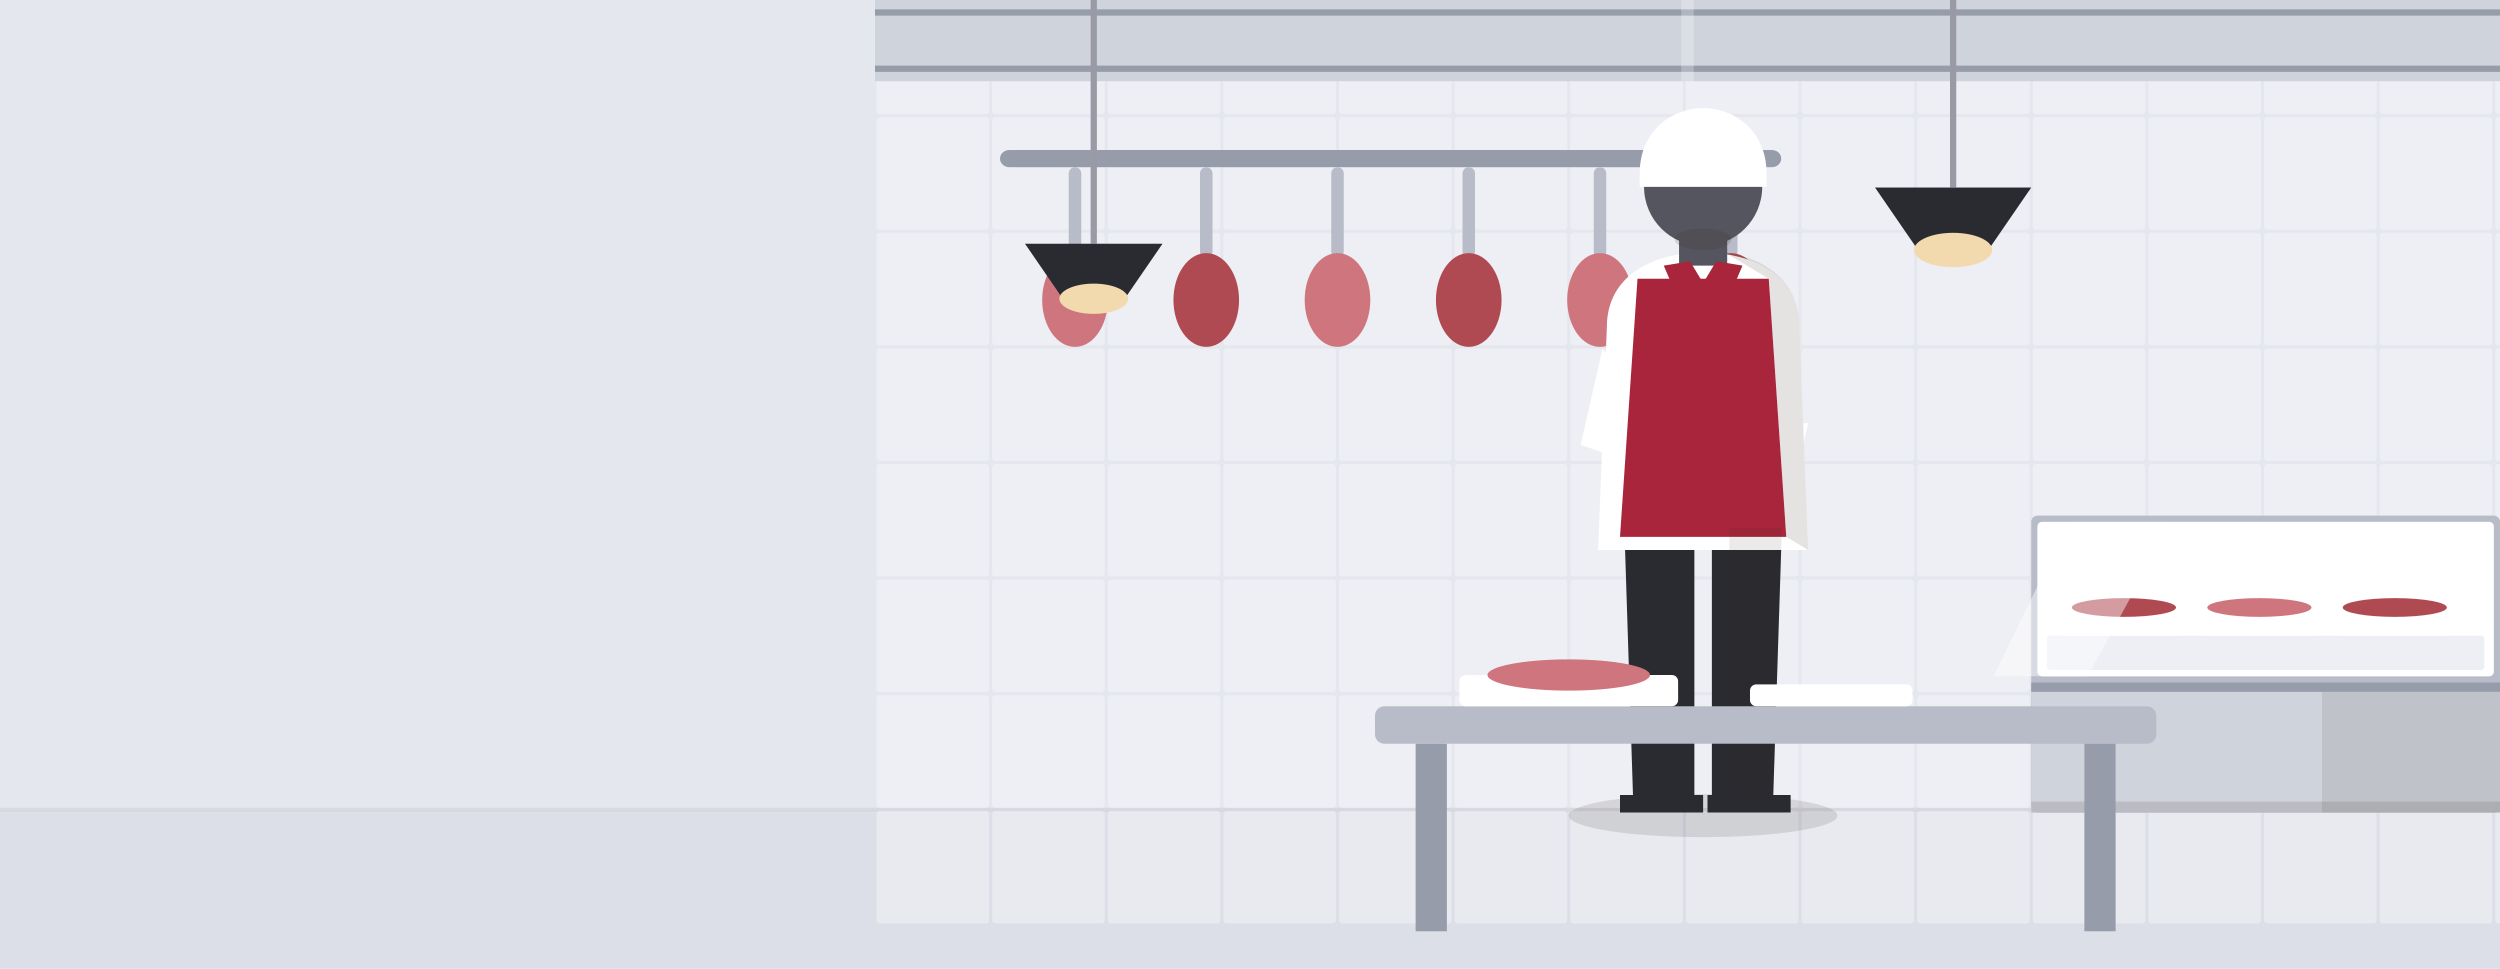
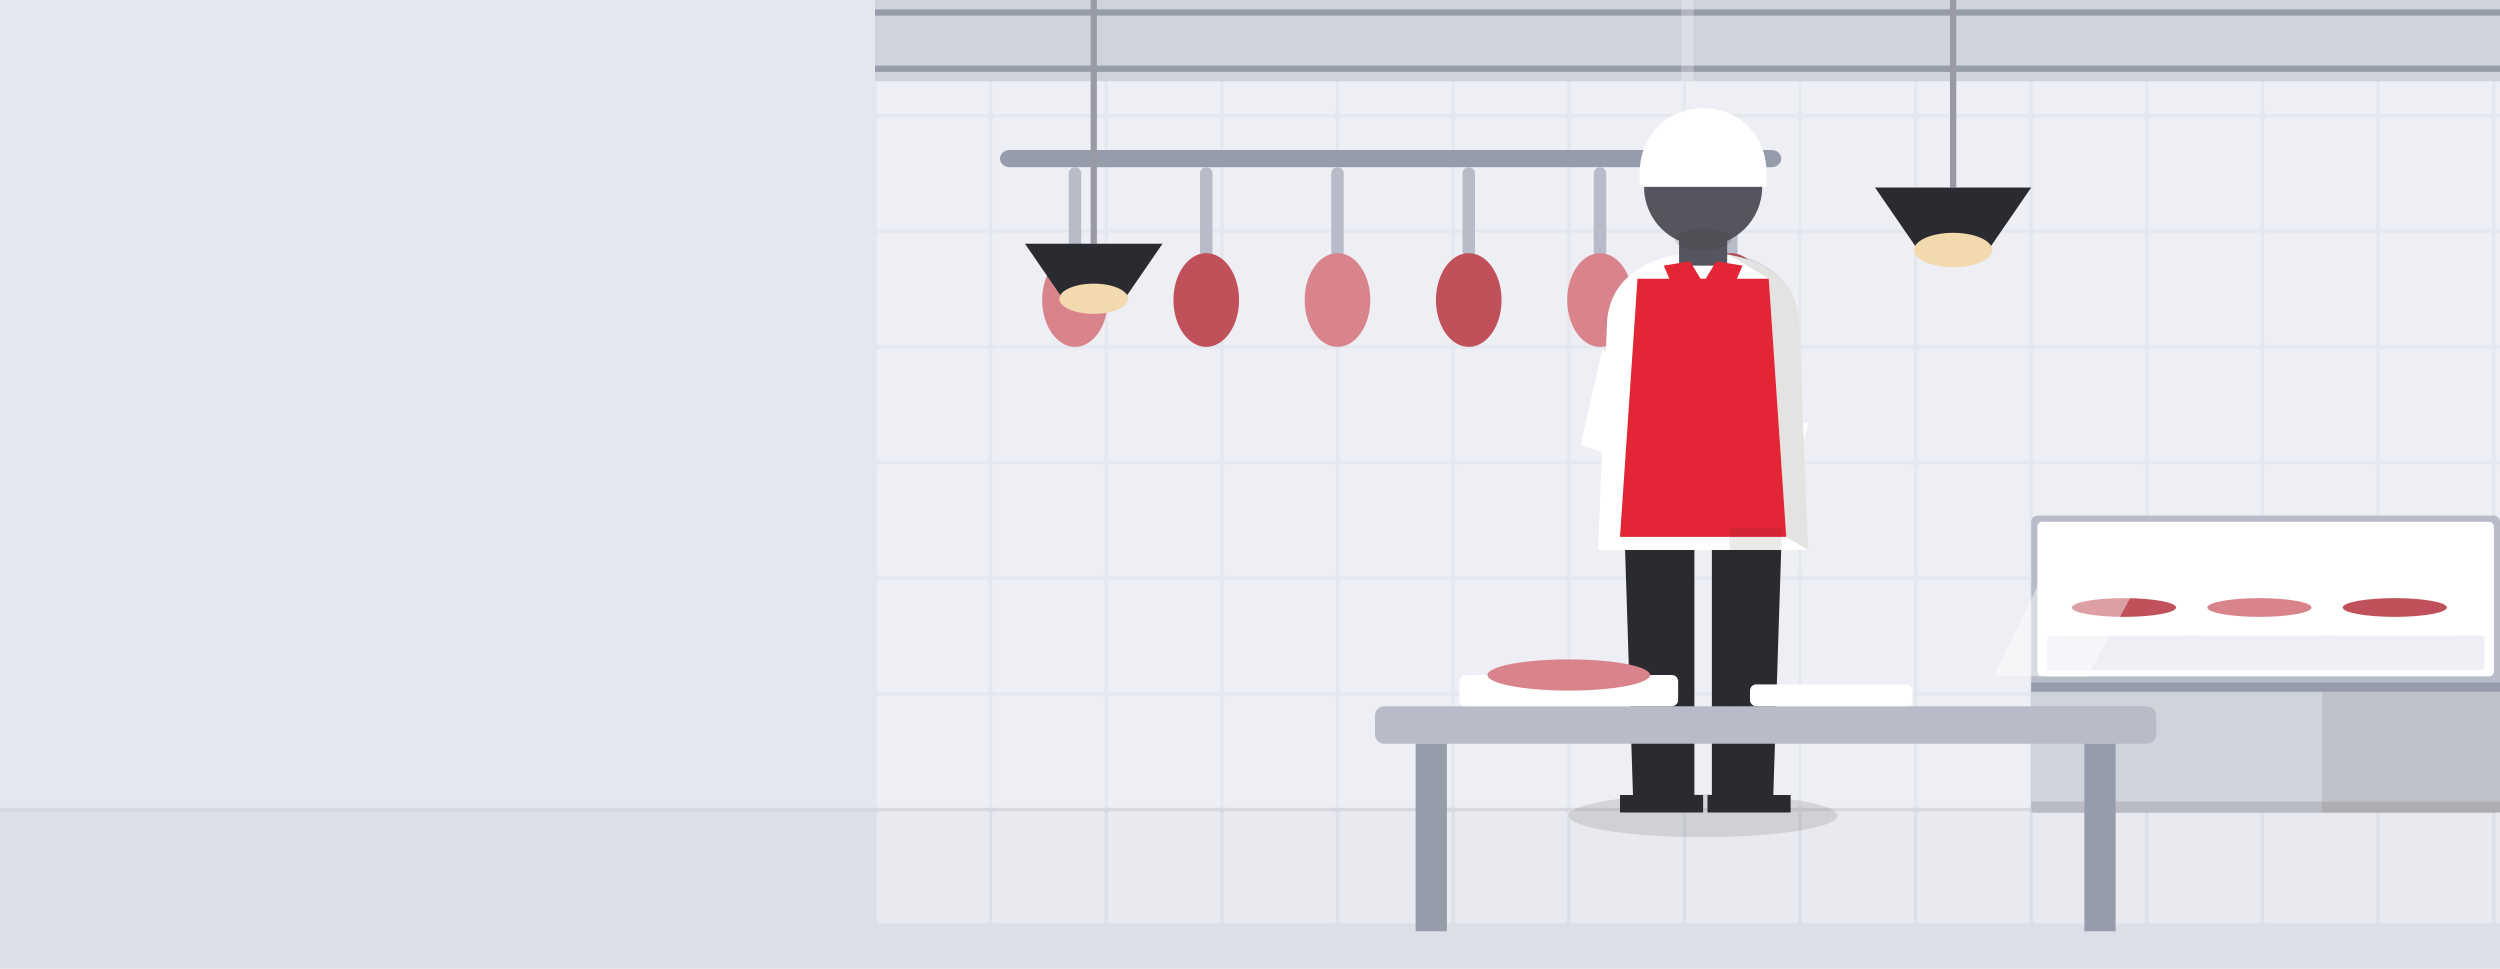
<svg xmlns="http://www.w3.org/2000/svg" viewBox="0 0 1600 620" width="1600" height="620" role="img">
  <rect x="0" y="0" width="1600" height="620" fill="#F7F8FA" />
  <rect x="0" y="0" width="1600" height="520" fill="#E5E7EE" />
  <rect x="0" y="520" width="1600" height="100" fill="#DCDFE7" />
  <rect x="0" y="517" width="1600" height="3" fill="rgba(0,0,0,.06)" />
  <rect x="561" y="1" width="72" height="72" fill="rgba(255,255,255,.35)" rx="2" />
  <rect x="635" y="1" width="72" height="72" fill="rgba(255,255,255,.35)" rx="2" />
  <rect x="709" y="1" width="72" height="72" fill="rgba(255,255,255,.35)" rx="2" />
  <rect x="783" y="1" width="72" height="72" fill="rgba(255,255,255,.35)" rx="2" />
  <rect x="857" y="1" width="72" height="72" fill="rgba(255,255,255,.35)" rx="2" />
  <rect x="931" y="1" width="72" height="72" fill="rgba(255,255,255,.35)" rx="2" />
  <rect x="1005" y="1" width="72" height="72" fill="rgba(255,255,255,.35)" rx="2" />
  <rect x="1079" y="1" width="72" height="72" fill="rgba(255,255,255,.35)" rx="2" />
  <rect x="1153" y="1" width="72" height="72" fill="rgba(255,255,255,.35)" rx="2" />
  <rect x="1227" y="1" width="72" height="72" fill="rgba(255,255,255,.35)" rx="2" />
  <rect x="1301" y="1" width="72" height="72" fill="rgba(255,255,255,.35)" rx="2" />
  <rect x="1375" y="1" width="72" height="72" fill="rgba(255,255,255,.35)" rx="2" />
  <rect x="1449" y="1" width="72" height="72" fill="rgba(255,255,255,.35)" rx="2" />
  <rect x="1523" y="1" width="72" height="72" fill="rgba(255,255,255,.35)" rx="2" />
  <rect x="1597" y="1" width="72" height="72" fill="rgba(255,255,255,.35)" rx="2" />
  <rect x="561" y="75" width="72" height="72" fill="rgba(255,255,255,.35)" rx="2" />
  <rect x="635" y="75" width="72" height="72" fill="rgba(255,255,255,.35)" rx="2" />
  <rect x="709" y="75" width="72" height="72" fill="rgba(255,255,255,.35)" rx="2" />
  <rect x="783" y="75" width="72" height="72" fill="rgba(255,255,255,.35)" rx="2" />
  <rect x="857" y="75" width="72" height="72" fill="rgba(255,255,255,.35)" rx="2" />
  <rect x="931" y="75" width="72" height="72" fill="rgba(255,255,255,.35)" rx="2" />
  <rect x="1005" y="75" width="72" height="72" fill="rgba(255,255,255,.35)" rx="2" />
  <rect x="1079" y="75" width="72" height="72" fill="rgba(255,255,255,.35)" rx="2" />
  <rect x="1153" y="75" width="72" height="72" fill="rgba(255,255,255,.35)" rx="2" />
  <rect x="1227" y="75" width="72" height="72" fill="rgba(255,255,255,.35)" rx="2" />
  <rect x="1301" y="75" width="72" height="72" fill="rgba(255,255,255,.35)" rx="2" />
  <rect x="1375" y="75" width="72" height="72" fill="rgba(255,255,255,.35)" rx="2" />
  <rect x="1449" y="75" width="72" height="72" fill="rgba(255,255,255,.35)" rx="2" />
  <rect x="1523" y="75" width="72" height="72" fill="rgba(255,255,255,.35)" rx="2" />
  <rect x="1597" y="75" width="72" height="72" fill="rgba(255,255,255,.35)" rx="2" />
  <rect x="561" y="149" width="72" height="72" fill="rgba(255,255,255,.35)" rx="2" />
  <rect x="635" y="149" width="72" height="72" fill="rgba(255,255,255,.35)" rx="2" />
  <rect x="709" y="149" width="72" height="72" fill="rgba(255,255,255,.35)" rx="2" />
  <rect x="783" y="149" width="72" height="72" fill="rgba(255,255,255,.35)" rx="2" />
  <rect x="857" y="149" width="72" height="72" fill="rgba(255,255,255,.35)" rx="2" />
  <rect x="931" y="149" width="72" height="72" fill="rgba(255,255,255,.35)" rx="2" />
  <rect x="1005" y="149" width="72" height="72" fill="rgba(255,255,255,.35)" rx="2" />
  <rect x="1079" y="149" width="72" height="72" fill="rgba(255,255,255,.35)" rx="2" />
  <rect x="1153" y="149" width="72" height="72" fill="rgba(255,255,255,.35)" rx="2" />
  <rect x="1227" y="149" width="72" height="72" fill="rgba(255,255,255,.35)" rx="2" />
  <rect x="1301" y="149" width="72" height="72" fill="rgba(255,255,255,.35)" rx="2" />
  <rect x="1375" y="149" width="72" height="72" fill="rgba(255,255,255,.35)" rx="2" />
  <rect x="1449" y="149" width="72" height="72" fill="rgba(255,255,255,.35)" rx="2" />
  <rect x="1523" y="149" width="72" height="72" fill="rgba(255,255,255,.35)" rx="2" />
  <rect x="1597" y="149" width="72" height="72" fill="rgba(255,255,255,.35)" rx="2" />
  <rect x="561" y="223" width="72" height="72" fill="rgba(255,255,255,.35)" rx="2" />
  <rect x="635" y="223" width="72" height="72" fill="rgba(255,255,255,.35)" rx="2" />
  <rect x="709" y="223" width="72" height="72" fill="rgba(255,255,255,.35)" rx="2" />
  <rect x="783" y="223" width="72" height="72" fill="rgba(255,255,255,.35)" rx="2" />
  <rect x="857" y="223" width="72" height="72" fill="rgba(255,255,255,.35)" rx="2" />
  <rect x="931" y="223" width="72" height="72" fill="rgba(255,255,255,.35)" rx="2" />
  <rect x="1005" y="223" width="72" height="72" fill="rgba(255,255,255,.35)" rx="2" />
  <rect x="1079" y="223" width="72" height="72" fill="rgba(255,255,255,.35)" rx="2" />
  <rect x="1153" y="223" width="72" height="72" fill="rgba(255,255,255,.35)" rx="2" />
  <rect x="1227" y="223" width="72" height="72" fill="rgba(255,255,255,.35)" rx="2" />
  <rect x="1301" y="223" width="72" height="72" fill="rgba(255,255,255,.35)" rx="2" />
  <rect x="1375" y="223" width="72" height="72" fill="rgba(255,255,255,.35)" rx="2" />
  <rect x="1449" y="223" width="72" height="72" fill="rgba(255,255,255,.35)" rx="2" />
  <rect x="1523" y="223" width="72" height="72" fill="rgba(255,255,255,.35)" rx="2" />
  <rect x="1597" y="223" width="72" height="72" fill="rgba(255,255,255,.35)" rx="2" />
  <rect x="561" y="297" width="72" height="72" fill="rgba(255,255,255,.35)" rx="2" />
  <rect x="635" y="297" width="72" height="72" fill="rgba(255,255,255,.35)" rx="2" />
  <rect x="709" y="297" width="72" height="72" fill="rgba(255,255,255,.35)" rx="2" />
  <rect x="783" y="297" width="72" height="72" fill="rgba(255,255,255,.35)" rx="2" />
  <rect x="857" y="297" width="72" height="72" fill="rgba(255,255,255,.35)" rx="2" />
  <rect x="931" y="297" width="72" height="72" fill="rgba(255,255,255,.35)" rx="2" />
  <rect x="1005" y="297" width="72" height="72" fill="rgba(255,255,255,.35)" rx="2" />
  <rect x="1079" y="297" width="72" height="72" fill="rgba(255,255,255,.35)" rx="2" />
  <rect x="1153" y="297" width="72" height="72" fill="rgba(255,255,255,.35)" rx="2" />
  <rect x="1227" y="297" width="72" height="72" fill="rgba(255,255,255,.35)" rx="2" />
  <rect x="1301" y="297" width="72" height="72" fill="rgba(255,255,255,.35)" rx="2" />
  <rect x="1375" y="297" width="72" height="72" fill="rgba(255,255,255,.35)" rx="2" />
  <rect x="1449" y="297" width="72" height="72" fill="rgba(255,255,255,.35)" rx="2" />
  <rect x="1523" y="297" width="72" height="72" fill="rgba(255,255,255,.35)" rx="2" />
  <rect x="1597" y="297" width="72" height="72" fill="rgba(255,255,255,.35)" rx="2" />
  <rect x="561" y="371" width="72" height="72" fill="rgba(255,255,255,.35)" rx="2" />
  <rect x="635" y="371" width="72" height="72" fill="rgba(255,255,255,.35)" rx="2" />
  <rect x="709" y="371" width="72" height="72" fill="rgba(255,255,255,.35)" rx="2" />
  <rect x="783" y="371" width="72" height="72" fill="rgba(255,255,255,.35)" rx="2" />
  <rect x="857" y="371" width="72" height="72" fill="rgba(255,255,255,.35)" rx="2" />
  <rect x="931" y="371" width="72" height="72" fill="rgba(255,255,255,.35)" rx="2" />
  <rect x="1005" y="371" width="72" height="72" fill="rgba(255,255,255,.35)" rx="2" />
  <rect x="1079" y="371" width="72" height="72" fill="rgba(255,255,255,.35)" rx="2" />
  <rect x="1153" y="371" width="72" height="72" fill="rgba(255,255,255,.35)" rx="2" />
  <rect x="1227" y="371" width="72" height="72" fill="rgba(255,255,255,.35)" rx="2" />
  <rect x="1301" y="371" width="72" height="72" fill="rgba(255,255,255,.35)" rx="2" />
  <rect x="1375" y="371" width="72" height="72" fill="rgba(255,255,255,.35)" rx="2" />
  <rect x="1449" y="371" width="72" height="72" fill="rgba(255,255,255,.35)" rx="2" />
  <rect x="1523" y="371" width="72" height="72" fill="rgba(255,255,255,.35)" rx="2" />
  <rect x="1597" y="371" width="72" height="72" fill="rgba(255,255,255,.35)" rx="2" />
  <rect x="561" y="445" width="72" height="72" fill="rgba(255,255,255,.35)" rx="2" />
  <rect x="635" y="445" width="72" height="72" fill="rgba(255,255,255,.35)" rx="2" />
  <rect x="709" y="445" width="72" height="72" fill="rgba(255,255,255,.35)" rx="2" />
  <rect x="783" y="445" width="72" height="72" fill="rgba(255,255,255,.35)" rx="2" />
  <rect x="857" y="445" width="72" height="72" fill="rgba(255,255,255,.35)" rx="2" />
  <rect x="931" y="445" width="72" height="72" fill="rgba(255,255,255,.35)" rx="2" />
  <rect x="1005" y="445" width="72" height="72" fill="rgba(255,255,255,.35)" rx="2" />
  <rect x="1079" y="445" width="72" height="72" fill="rgba(255,255,255,.35)" rx="2" />
  <rect x="1153" y="445" width="72" height="72" fill="rgba(255,255,255,.35)" rx="2" />
  <rect x="1227" y="445" width="72" height="72" fill="rgba(255,255,255,.35)" rx="2" />
  <rect x="1301" y="445" width="72" height="72" fill="rgba(255,255,255,.35)" rx="2" />
  <rect x="1375" y="445" width="72" height="72" fill="rgba(255,255,255,.35)" rx="2" />
  <rect x="1449" y="445" width="72" height="72" fill="rgba(255,255,255,.35)" rx="2" />
  <rect x="1523" y="445" width="72" height="72" fill="rgba(255,255,255,.35)" rx="2" />
  <rect x="1597" y="445" width="72" height="72" fill="rgba(255,255,255,.35)" rx="2" />
  <rect x="561" y="519" width="72" height="72" fill="rgba(255,255,255,.35)" rx="2" />
  <rect x="635" y="519" width="72" height="72" fill="rgba(255,255,255,.35)" rx="2" />
  <rect x="709" y="519" width="72" height="72" fill="rgba(255,255,255,.35)" rx="2" />
  <rect x="783" y="519" width="72" height="72" fill="rgba(255,255,255,.35)" rx="2" />
  <rect x="857" y="519" width="72" height="72" fill="rgba(255,255,255,.35)" rx="2" />
  <rect x="931" y="519" width="72" height="72" fill="rgba(255,255,255,.35)" rx="2" />
  <rect x="1005" y="519" width="72" height="72" fill="rgba(255,255,255,.35)" rx="2" />
  <rect x="1079" y="519" width="72" height="72" fill="rgba(255,255,255,.35)" rx="2" />
  <rect x="1153" y="519" width="72" height="72" fill="rgba(255,255,255,.35)" rx="2" />
  <rect x="1227" y="519" width="72" height="72" fill="rgba(255,255,255,.35)" rx="2" />
  <rect x="1301" y="519" width="72" height="72" fill="rgba(255,255,255,.35)" rx="2" />
  <rect x="1375" y="519" width="72" height="72" fill="rgba(255,255,255,.35)" rx="2" />
  <rect x="1449" y="519" width="72" height="72" fill="rgba(255,255,255,.35)" rx="2" />
  <rect x="1523" y="519" width="72" height="72" fill="rgba(255,255,255,.35)" rx="2" />
  <rect x="1597" y="519" width="72" height="72" fill="rgba(255,255,255,.35)" rx="2" />
  <g transform="translate(560,0)">
    <rect x="0" y="0" width="1040" height="52" fill="#CFD3DC" />
    <rect x="0" y="6" width="1040" height="4" fill="#969CAA" />
    <rect x="0" y="42" width="1040" height="4" fill="#969CAA" />
    <rect x="516" y="0" width="8" height="52" fill="rgba(255,255,255,.25)" />
  </g>
  <rect x="640" y="96" width="500" height="11" fill="#969CAA" rx="6" />
  <rect x="684" y="107" width="8" height="58" fill="#B7BCC8" rx="4" />
  <rect x="768" y="107" width="8" height="58" fill="#B7BCC8" rx="4" />
  <rect x="852" y="107" width="8" height="58" fill="#B7BCC8" rx="4" />
  <rect x="936" y="107" width="8" height="58" fill="#B7BCC8" rx="4" />
  <rect x="1020" y="107" width="8" height="58" fill="#B7BCC8" rx="4" />
  <rect x="1104" y="107" width="8" height="58" fill="#B7BCC8" rx="4" />
-   <ellipse cx="688" cy="192" rx="21" ry="30" fill="#CE757E" />
-   <ellipse cx="772" cy="192" rx="21" ry="30" fill="#B04A52" />
-   <ellipse cx="856" cy="192" rx="21" ry="30" fill="#CE757E" />
-   <ellipse cx="940" cy="192" rx="21" ry="30" fill="#B04A52" />
-   <ellipse cx="1024" cy="192" rx="21" ry="30" fill="#CE757E" />
-   <ellipse cx="1108" cy="192" rx="21" ry="30" fill="#B04A52" />
+   <ellipse cx="688" cy="192" rx="21" ry="30" fill="#D9838C" />
+   <ellipse cx="772" cy="192" rx="21" ry="30" fill="#C0505A" />
+   <ellipse cx="856" cy="192" rx="21" ry="30" fill="#D9838C" />
+   <ellipse cx="940" cy="192" rx="21" ry="30" fill="#C0505A" />
+   <ellipse cx="1024" cy="192" rx="21" ry="30" fill="#D9838C" />
+   <ellipse cx="1108" cy="192" rx="21" ry="30" fill="#C0505A" />
  <g transform="translate(1300,330)">
    <rect x="0" y="0" width="300" height="190" fill="#B7BCC8" rx="4" />
    <rect x="4" y="4" width="292" height="98.8" fill="#FFFFFF" rx="3" />
    <rect x="4" y="4" width="292" height="98.8" fill="rgba(255,255,255,.55)" rx="3" />
    <rect x="10" y="76.8" width="280" height="22" fill="#EDEFF4" rx="2" />
    <rect x="20" y="58.8" width="78.667" height="18" fill="#FFFFFF" rx="3" />
    <rect x="106.667" y="58.8" width="78.667" height="18" fill="#FFFFFF" rx="3" />
    <rect x="193.333" y="58.8" width="78.667" height="18" fill="#FFFFFF" rx="3" />
-     <ellipse cx="59.333" cy="58.8" rx="33.333" ry="6" fill="#B04A52" />
-     <ellipse cx="146" cy="58.8" rx="33.333" ry="6" fill="#CE757E" />
-     <ellipse cx="232.667" cy="58.8" rx="33.333" ry="6" fill="#B04A52" />
+     <ellipse cx="59.333" cy="58.8" rx="33.333" ry="6" fill="#C0505A" />
+     <ellipse cx="146" cy="58.8" rx="33.333" ry="6" fill="#D9838C" />
+     <ellipse cx="232.667" cy="58.8" rx="33.333" ry="6" fill="#C0505A" />
    <rect x="0" y="106.8" width="300" height="6" fill="#969CAA" />
    <rect x="0" y="112.8" width="300" height="77.2" fill="#CFD3DC" />
    <path d="M24,4 L90,4 L36,102.8 L-24,102.8 Z" fill="rgba(255,255,255,.45)" />
    <rect x="186" y="112.8" width="114" height="77.2" fill="rgba(58,44,36,.10)" />
    <rect x="0" y="183" width="300" height="7" fill="rgba(58,44,36,.14)" />
  </g>
  <ellipse cx="1090" cy="522" rx="86" ry="13.76" fill="rgba(51,44,42,.13)" />
  <g transform="translate(1090,520) scale(1.4)">
    <path d="M-36,-130 L-32,-6 L-4,-6 L-4,-130 Z" fill="#2A2A31" />
    <path d="M4,-130 L4,-6 L32,-6 L36,-130 Z" fill="#2A2A31" />
    <rect x="-38" y="-8" width="38" height="8" fill="#2A2A31" />
    <rect x="2" y="-8" width="38" height="8" fill="#2A2A31" />
    <path d="M-44,-222 C-44,-246 -22,-256 0,-256 C22,-256 44,-246 44,-222 L48,-120 L-48,-120 Z" fill="#FFFFFF" />
    <path d="M-46,-212 L-56,-168 L-8,-152 L44,-160 L48,-178 L0,-176 L-30,-190 Z" fill="#FFFFFF" />
    <rect x="-11" y="-272" width="22" height="22" fill="#55555F" />
    <circle cx="0" cy="-286" r="27" fill="#55555F" />
    <path d="M-29,-292 C-29,-312 -14,-322 0,-322 C14,-322 29,-312 29,-292 L29,-286 L-29,-286 Z" fill="#FFFFFF" />
-     <path d="M-30,-244 L30,-244 L38,-126 L-38,-126 Z" fill="#A9253B" />
-     <path d="M-18,-250 L-12,-236 L12,-236 L18,-250 L6,-252 L0,-242 L-6,-252 Z" fill="#A9253B" />
+     <path d="M-30,-244 L30,-244 L38,-126 L-38,-126 Z" fill="#E32636" />
+     <path d="M-18,-250 L-12,-236 L12,-236 L18,-250 L6,-252 L0,-242 L-6,-252 Z" fill="#E32636" />
    <path d="M10,-256 C26,-254 44,-244 44,-222 L48,-120 L38,-126 L30,-244 Z" fill="rgba(58,44,36,.13)" />
    <path d="M12,-130 L12,-6 L32,-6 L36,-130 Z" fill="rgba(58,44,36,.10)" />
    <ellipse cx="0" cy="-262" rx="13" ry="5" fill="rgba(58,44,36,.16)" />
  </g>
  <g transform="translate(880,452)">
    <rect x="0" y="0" width="500" height="24" fill="#B7BCC8" rx="6" />
    <rect x="26" y="24" width="20" height="120" fill="#969CAA" />
    <rect x="454" y="24" width="20" height="120" fill="#969CAA" />
    <rect x="54" y="-20" width="140" height="20" fill="#FFFFFF" rx="4" />
-     <ellipse cx="124" cy="-20" rx="52" ry="10" fill="#CE757E" />
+     <ellipse cx="124" cy="-20" rx="52" ry="10" fill="#D9838C" />
    <rect x="240" y="-14" width="104" height="14" fill="#FFFFFF" rx="4" />
  </g>
  <g transform="translate(1250,0)">
    <rect x="-2" y="0" width="4" height="120" fill="#9A9AA5" />
    <path d="M-50,120 L50,120 L22.5,160 L-22.5,160 Z" fill="#2A2A31" />
    <ellipse cx="0" cy="160" rx="25" ry="11" fill="#F2D9AE" />
  </g>
  <g transform="translate(700,0)">
    <rect x="-2" y="0" width="4" height="156" fill="#9A9AA5" />
    <path d="M-44,156 L44,156 L19.8,191.2 L-19.8,191.2 Z" fill="#2A2A31" />
    <ellipse cx="0" cy="191.2" rx="22" ry="9.68" fill="#F2D9AE" />
  </g>
</svg>
